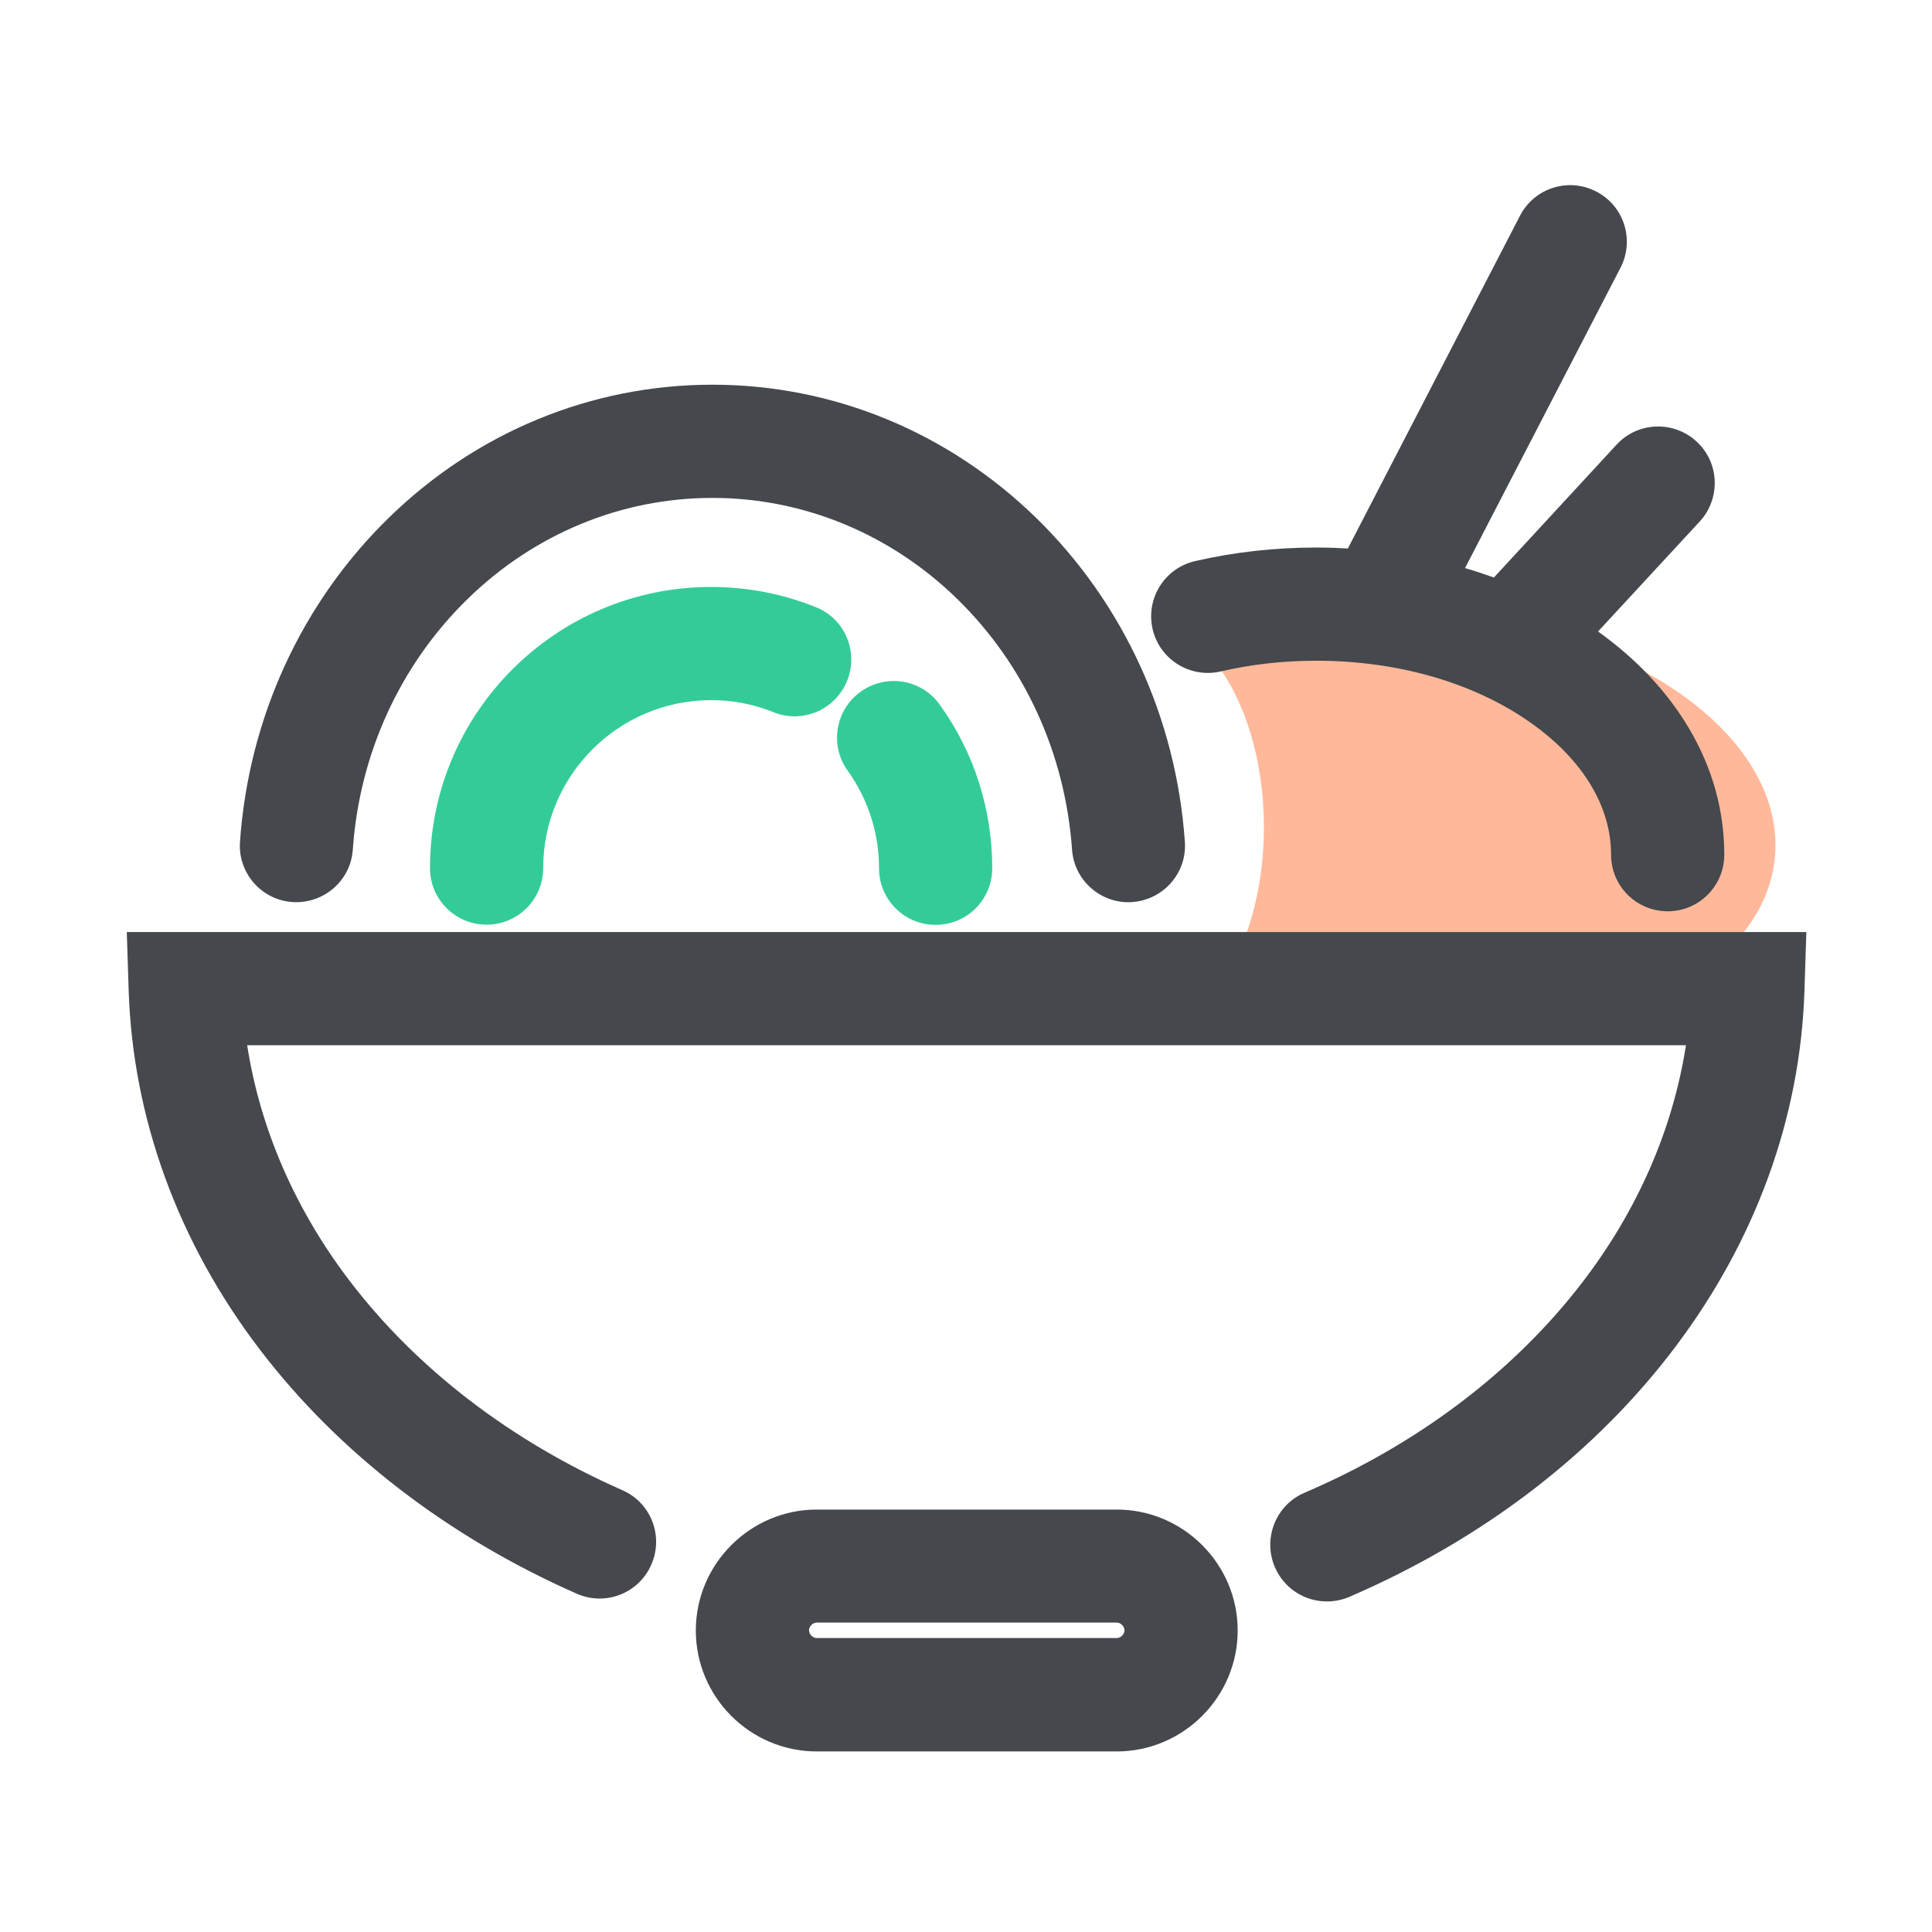
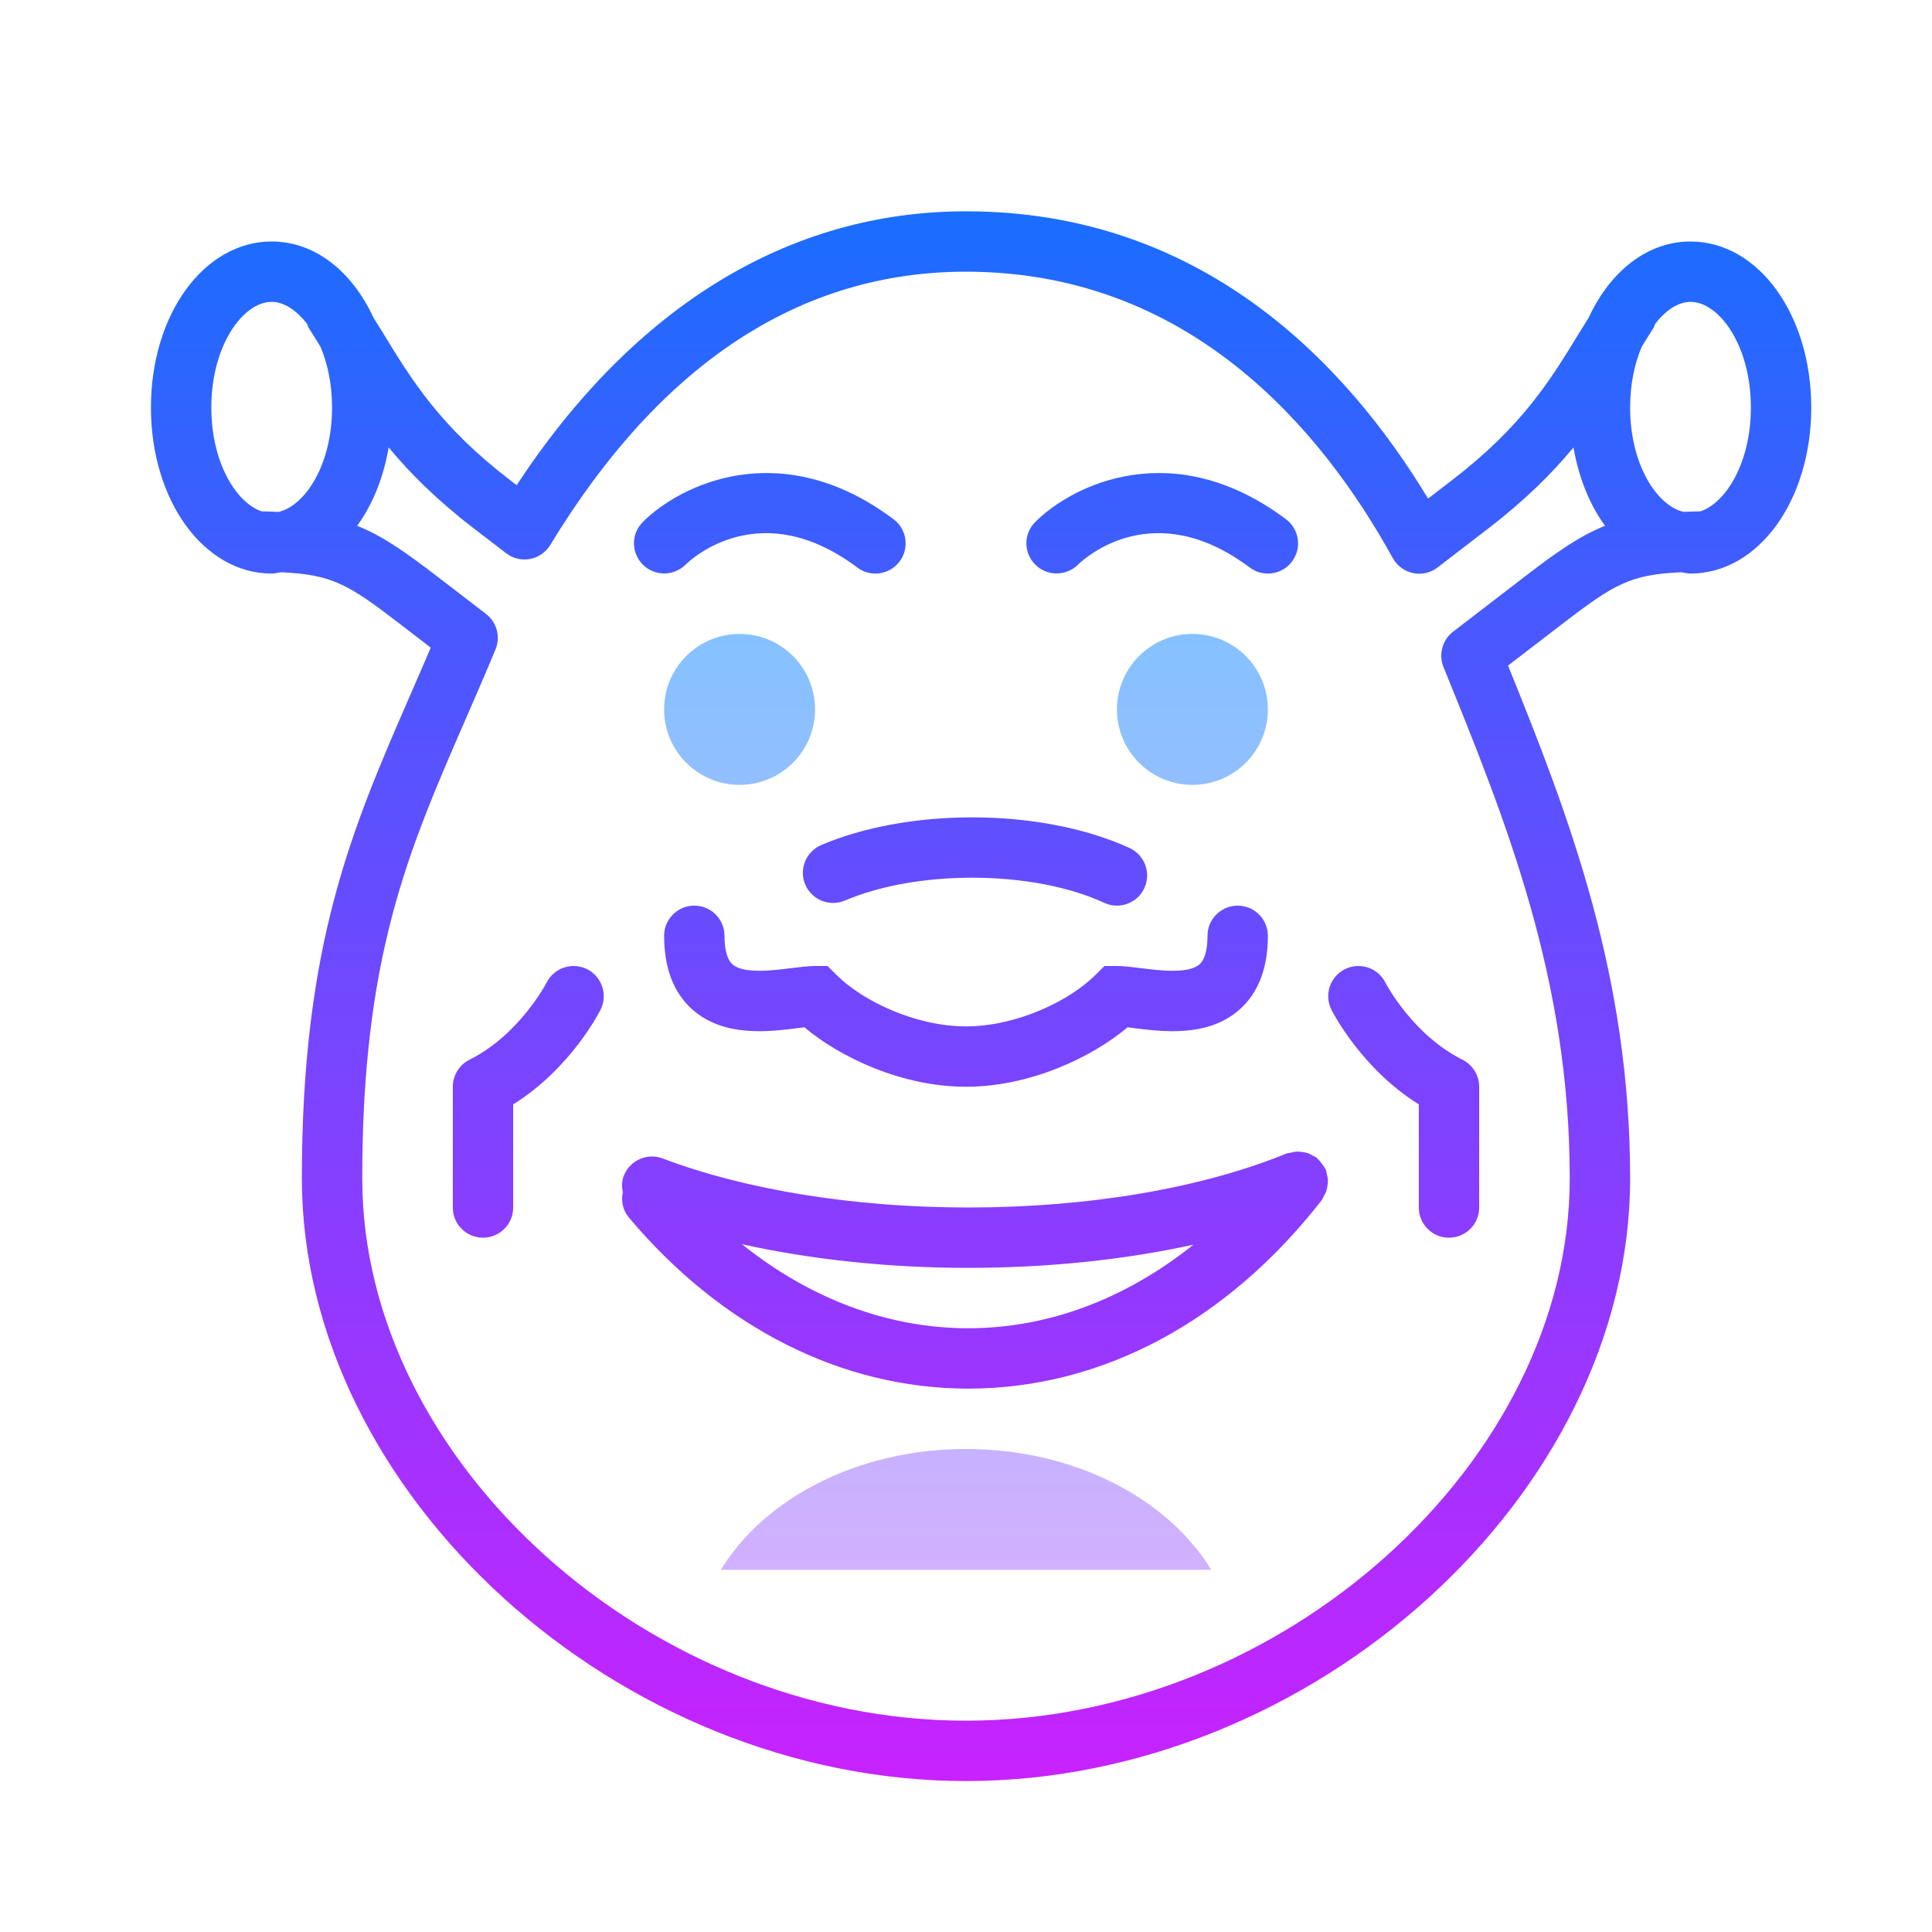
- <svg xmlns="http://www.w3.org/2000/svg" width="800px" height="800px" viewBox="0 0 1024 1024" class="icon" version="1.1">
-   <path d="M774.8 327.8c-50.6-4.8-97.3 4.3-131 22.7 15.9 20.3 26.1 52.1 26.1 87.9 0 29.2-6.8 55.7-17.9 75.5 28.3 16.9 64.5 28.8 104.6 32.6 96.7 9.2 179.2-32.4 184.2-92.8s-69.3-116.7-166-125.9z" fill="#FFB89A" />
-   <path d="M67.2 494l1 31c2.2 67.7 26.2 133.6 69.6 190.4 41.6 54.5 99.6 99.2 167.9 129.3 15.2 6.7 32.9-0.2 39.5-15.4 6.7-15.2-0.2-32.9-15.4-39.5-59-26-108.9-64.3-144.4-110.8-29-38-47.5-80.7-54.4-125h762.6c-7 44.8-25.8 87.9-55.4 126.3-36.1 46.8-86.8 85.2-146.8 110.9-15.2 6.5-22.2 24.2-15.7 39.4 4.9 11.4 15.9 18.2 27.6 18.2 4 0 8-0.8 11.8-2.4 144.5-62.2 237-185.3 241.3-321.4l1-31H67.2z" fill="#45484C" />
-   <path d="M591.9 800.1h-159c-35.2 0-64.1 28.8-64.1 64.1s28.8 64.1 64.1 64.1h159c35.2 0 64.1-28.8 64.1-64.1s-28.9-64.1-64.1-64.1z m0 68.1h-159c-2.1 0-4.1-2-4.1-4.1s2-4.1 4.1-4.1h159c2.1 0 4.1 2 4.1 4.1s-2 4.1-4.1 4.1z" fill="#45484C" />
-   <path d="M498.1 373.5c-9.6-13.5-28.4-16.6-41.9-6.9-13.5 9.6-16.6 28.4-6.9 41.9 10.8 15.1 16.6 33 16.6 51.7 0 16.6 13.4 30 30 30s30-13.4 30-30c0-31.4-9.6-61.4-27.8-86.7zM432.4 321.8c-17.7-7.1-36.3-10.7-55.5-10.7-82.2 0-149 66.8-149 149 0 16.6 13.4 30 30 30s30-13.4 30-30c0-49.1 39.9-89 89-89 11.5 0 22.6 2.1 33.1 6.4 15.4 6.2 32.8-1.3 39-16.7 6.2-15.4-1.2-32.9-16.6-39z" fill="#33CC99" />
-   <path d="M549.4 274.7c-46.7-45.6-107.7-70.8-171.8-70.8-64.1 0-125.1 25.1-171.8 70.8-46.1 45.1-74 106-78.6 171.4-1.2 16.5 11.3 30.9 27.8 32 16.5 1.1 30.9-11.3 32-27.8 3.5-50.8 25.1-97.9 60.7-132.7 35.4-34.6 81.5-53.7 129.9-53.7 48.3 0 94.5 19.1 129.9 53.7 35.6 34.8 57.1 81.9 60.7 132.7 1.1 15.8 14.3 27.9 29.9 27.9 0.7 0 1.4 0 2.1-0.1 16.5-1.2 29-15.5 27.8-32-4.6-65.4-32.5-126.3-78.6-171.4zM895.1 385.9c-11.5-19.4-27.7-36.6-48.1-51.2l53.9-58.3c11.2-12.2 10.5-31.2-1.7-42.4s-31.2-10.5-42.4 1.7l-65 70.4c-5-1.8-10.1-3.5-15.3-5l82.4-159.2c7.6-14.7 1.9-32.8-12.9-40.4-14.7-7.6-32.8-1.9-40.4 12.9l-91.2 176.3c-5.5-0.3-11.1-0.5-16.7-0.5-21.9 0-43.5 2.4-64.3 7.2-16.1 3.7-26.2 19.8-22.5 36 3.7 16.1 19.8 26.2 36 22.5 16.3-3.8 33.4-5.7 50.7-5.7 43.6 0 84.2 11.8 114.3 33.3 27.1 19.3 42 44 42 69.5 0 16.6 13.4 30 30 30s30-13.4 30-30c0-23.5-6.3-46.1-18.8-67.1z" fill="#45484C" />
+ <svg xmlns="http://www.w3.org/2000/svg" viewBox="0 0 64 64" width="64px" height="64px">
+   <linearGradient id="Yz6f8FIFqMLeHS3CJHqXla" x1="32.5" x2="32.5" y1="7" y2="59" gradientUnits="userSpaceOnUse" spreadMethod="reflect">
+     <stop offset="0" stop-color="#1a6dff" />
+     <stop offset="1" stop-color="#c822ff" />
+   </linearGradient>
+   <path fill="url(#Yz6f8FIFqMLeHS3CJHqXla)" d="M43.975,39.27c0.009-0.063,0.016-0.124,0.013-0.188c-0.004-0.07-0.02-0.135-0.039-0.203 c-0.011-0.04-0.007-0.081-0.023-0.121c-0.008-0.019-0.024-0.031-0.033-0.049c-0.029-0.06-0.069-0.112-0.11-0.166 c-0.041-0.055-0.08-0.108-0.131-0.152c-0.015-0.013-0.022-0.032-0.038-0.044c-0.033-0.026-0.073-0.033-0.109-0.054 c-0.061-0.037-0.12-0.071-0.188-0.094c-0.06-0.02-0.118-0.029-0.179-0.037c-0.065-0.009-0.128-0.017-0.195-0.013 c-0.068,0.004-0.131,0.02-0.197,0.038c-0.042,0.011-0.084,0.007-0.125,0.024C39.796,39.364,36.051,40,32.075,40 c-3.76,0-7.355-0.577-10.125-1.625c-0.512-0.194-1.093,0.064-1.289,0.582c-0.068,0.179-0.064,0.361-0.03,0.536 c-0.058,0.288-0.004,0.595,0.2,0.837C23.905,43.986,27.898,46,32.075,46c4.419,0,8.579-2.22,11.714-6.25 c0.027-0.034,0.034-0.075,0.055-0.111c0.036-0.06,0.069-0.118,0.092-0.184C43.957,39.393,43.966,39.333,43.975,39.27z M24.58,41.217 C26.881,41.725,29.443,42,32.075,42c2.629,0,5.174-0.267,7.459-0.768C37.291,43.023,34.733,44,32.075,44 C29.42,44,26.836,43.025,24.58,41.217z M27.204,27.993c1.387-0.592,3.161-0.917,4.996-0.917c1.943,0,3.797,0.361,5.219,1.016 c0.501,0.231,0.721,0.825,0.489,1.327C37.739,29.785,37.378,30,36.999,30c-0.14,0-0.282-0.029-0.418-0.092 c-1.164-0.537-2.72-0.833-4.381-0.833c-1.571,0-3.066,0.269-4.211,0.757c-0.505,0.215-1.096-0.019-1.313-0.527 C26.46,28.798,26.696,28.21,27.204,27.993z M42,31c0,1.072-0.317,1.896-0.943,2.447c-1.049,0.923-2.536,0.73-3.521,0.607 c-0.063-0.008-0.125-0.017-0.184-0.023C36.162,35.031,34.117,36,32,36s-4.162-0.969-5.353-1.969 c-0.059,0.007-0.12,0.016-0.184,0.023c-0.984,0.124-2.472,0.315-3.521-0.607C22.317,32.896,22,32.072,22,31c0-0.552,0.447-1,1-1 s1,0.448,1,1c0,0.325,0.046,0.753,0.266,0.946c0.367,0.325,1.355,0.2,1.945,0.124C26.523,32.031,26.797,32,27,32h0.414l0.293,0.293 C28.556,33.142,30.303,34,32,34s3.444-0.858,4.293-1.707L36.586,32H37c0.203,0,0.477,0.031,0.789,0.07 c0.589,0.076,1.575,0.201,1.945-0.124C39.954,31.753,40,31.325,40,31c0-0.552,0.447-1,1-1S42,30.448,42,31z M21.29,18.699 c-0.386-0.391-0.386-1.018,0.003-1.406c1.249-1.25,4.594-2.877,8.307-0.093c0.442,0.331,0.532,0.958,0.2,1.4 c-0.196,0.262-0.496,0.4-0.801,0.4c-0.209,0-0.419-0.065-0.599-0.2c-3.177-2.38-5.45-0.33-5.698-0.088 C22.307,19.096,21.676,19.089,21.29,18.699z M34.29,18.699c-0.386-0.391-0.386-1.018,0.003-1.406 c1.249-1.25,4.594-2.877,8.307-0.093c0.442,0.331,0.532,0.958,0.2,1.4c-0.196,0.262-0.496,0.4-0.801,0.4 c-0.209,0-0.419-0.065-0.599-0.2c-3.176-2.38-5.449-0.33-5.698-0.088C35.306,19.096,34.675,19.089,34.29,18.699z M19.895,33.447 c-0.043,0.086-0.992,1.951-2.895,3.137V40c0,0.553-0.447,1-1,1s-1-0.447-1-1v-4c0-0.379,0.214-0.725,0.553-0.895 c1.655-0.828,2.544-2.536,2.553-2.553c0.247-0.494,0.848-0.692,1.342-0.447C19.941,32.353,20.142,32.953,19.895,33.447z M48.447,35.105C48.786,35.275,49,35.621,49,36v4c0,0.553-0.447,1-1,1s-1-0.447-1-1v-3.416c-1.902-1.186-2.852-3.051-2.895-3.137 c-0.247-0.494-0.047-1.095,0.447-1.342c0.493-0.244,1.094-0.048,1.341,0.445C45.917,32.596,46.799,34.281,48.447,35.105z M56,8 c-1.437,0-2.668,0.998-3.372,2.522c-0.095,0.154-0.195,0.31-0.289,0.463c-0.98,1.609-1.905,3.129-4.243,4.925l-0.789,0.606 C44.55,11.959,39.764,7,32,7c-5.849,0-10.977,3.132-14.886,9.072l-0.211-0.162c-2.338-1.796-3.263-3.316-4.243-4.925 c-0.093-0.153-0.194-0.309-0.289-0.463C11.668,8.998,10.437,8,9,8c-2.243,0-4,2.416-4,5.5S6.757,19,9,19 c0.109,0,0.211-0.032,0.318-0.043c1.679,0.076,2.216,0.394,3.929,1.711l1.022,0.786c-0.23,0.542-0.46,1.068-0.685,1.585 C11.661,27.456,10,31.271,10,39.037C10,49.485,20.486,59,32,59s22-9.515,22-19.963c0-6.723-2.009-11.966-4.044-16.988l1.797-1.381 c1.713-1.317,2.25-1.635,3.929-1.711C55.789,18.968,55.891,19,56,19c2.243,0,4-2.416,4-5.5S58.243,8,56,8z M9,10 c0.404,0,0.822,0.274,1.175,0.734c0.019,0.041,0.024,0.086,0.05,0.125c0.139,0.213,0.263,0.42,0.393,0.63 C10.852,12.043,11,12.728,11,13.5c0,1.898-0.892,3.251-1.771,3.458c-0.184-0.007-0.36-0.017-0.563-0.019 C7.822,16.651,7,15.321,7,13.5C7,11.438,8.054,10,9,10z M50.534,19.082l-2.4,1.845c-0.356,0.274-0.486,0.753-0.317,1.169 C49.873,27.157,52,32.391,52,39.037C52,48.438,42.468,57,32,57s-20-8.562-20-17.963c0-7.35,1.509-10.814,3.419-15.2 c0.325-0.747,0.659-1.514,0.995-2.323c0.173-0.418,0.045-0.9-0.314-1.176l-1.634-1.256c-1.069-0.821-1.82-1.341-2.635-1.664 c0.51-0.696,0.87-1.591,1.045-2.596c0.702,0.847,1.581,1.73,2.809,2.674l1.08,0.83c0.226,0.174,0.518,0.242,0.793,0.19 c0.279-0.052,0.523-0.221,0.671-0.464C21.875,12.045,26.509,9,32,9c7.363,0,11.752,5.159,14.137,9.487 c0.141,0.255,0.386,0.437,0.672,0.497c0.067,0.014,0.136,0.021,0.204,0.021c0.219,0,0.434-0.072,0.609-0.207l1.693-1.302 c1.228-0.944,2.107-1.827,2.809-2.674c0.175,1.005,0.535,1.899,1.045,2.596C52.354,17.741,51.603,18.261,50.534,19.082z M56.334,16.938c-0.203,0.003-0.379,0.012-0.563,0.019C54.892,16.751,54,15.398,54,13.5c0-0.772,0.148-1.457,0.383-2.011 c0.13-0.209,0.254-0.417,0.393-0.63c0.026-0.039,0.03-0.084,0.05-0.125C55.178,10.274,55.596,10,56,10c0.946,0,2,1.438,2,3.5 C58,15.321,57.178,16.651,56.334,16.938z" />
+   <linearGradient id="Yz6f8FIFqMLeHS3CJHqXlb" x1="32" x2="32" y1="10.875" y2="60.715" gradientUnits="userSpaceOnUse" spreadMethod="reflect">
+     <stop offset="0" stop-color="#6dc7ff" />
+     <stop offset="1" stop-color="#e6abff" />
+   </linearGradient>
+   <path fill="url(#Yz6f8FIFqMLeHS3CJHqXlb)" d="M24.5,26c-1.381,0-2.5-1.119-2.5-2.5s1.119-2.5,2.5-2.5s2.5,1.119,2.5,2.5S25.881,26,24.5,26z M39.5,21c-1.381,0-2.5,1.119-2.5,2.5s1.119,2.5,2.5,2.5s2.5-1.119,2.5-2.5S40.881,21,39.5,21z M32,48c-3.588,0-6.677,1.637-8.122,4 h16.245C38.677,49.637,35.588,48,32,48z" />
</svg>
